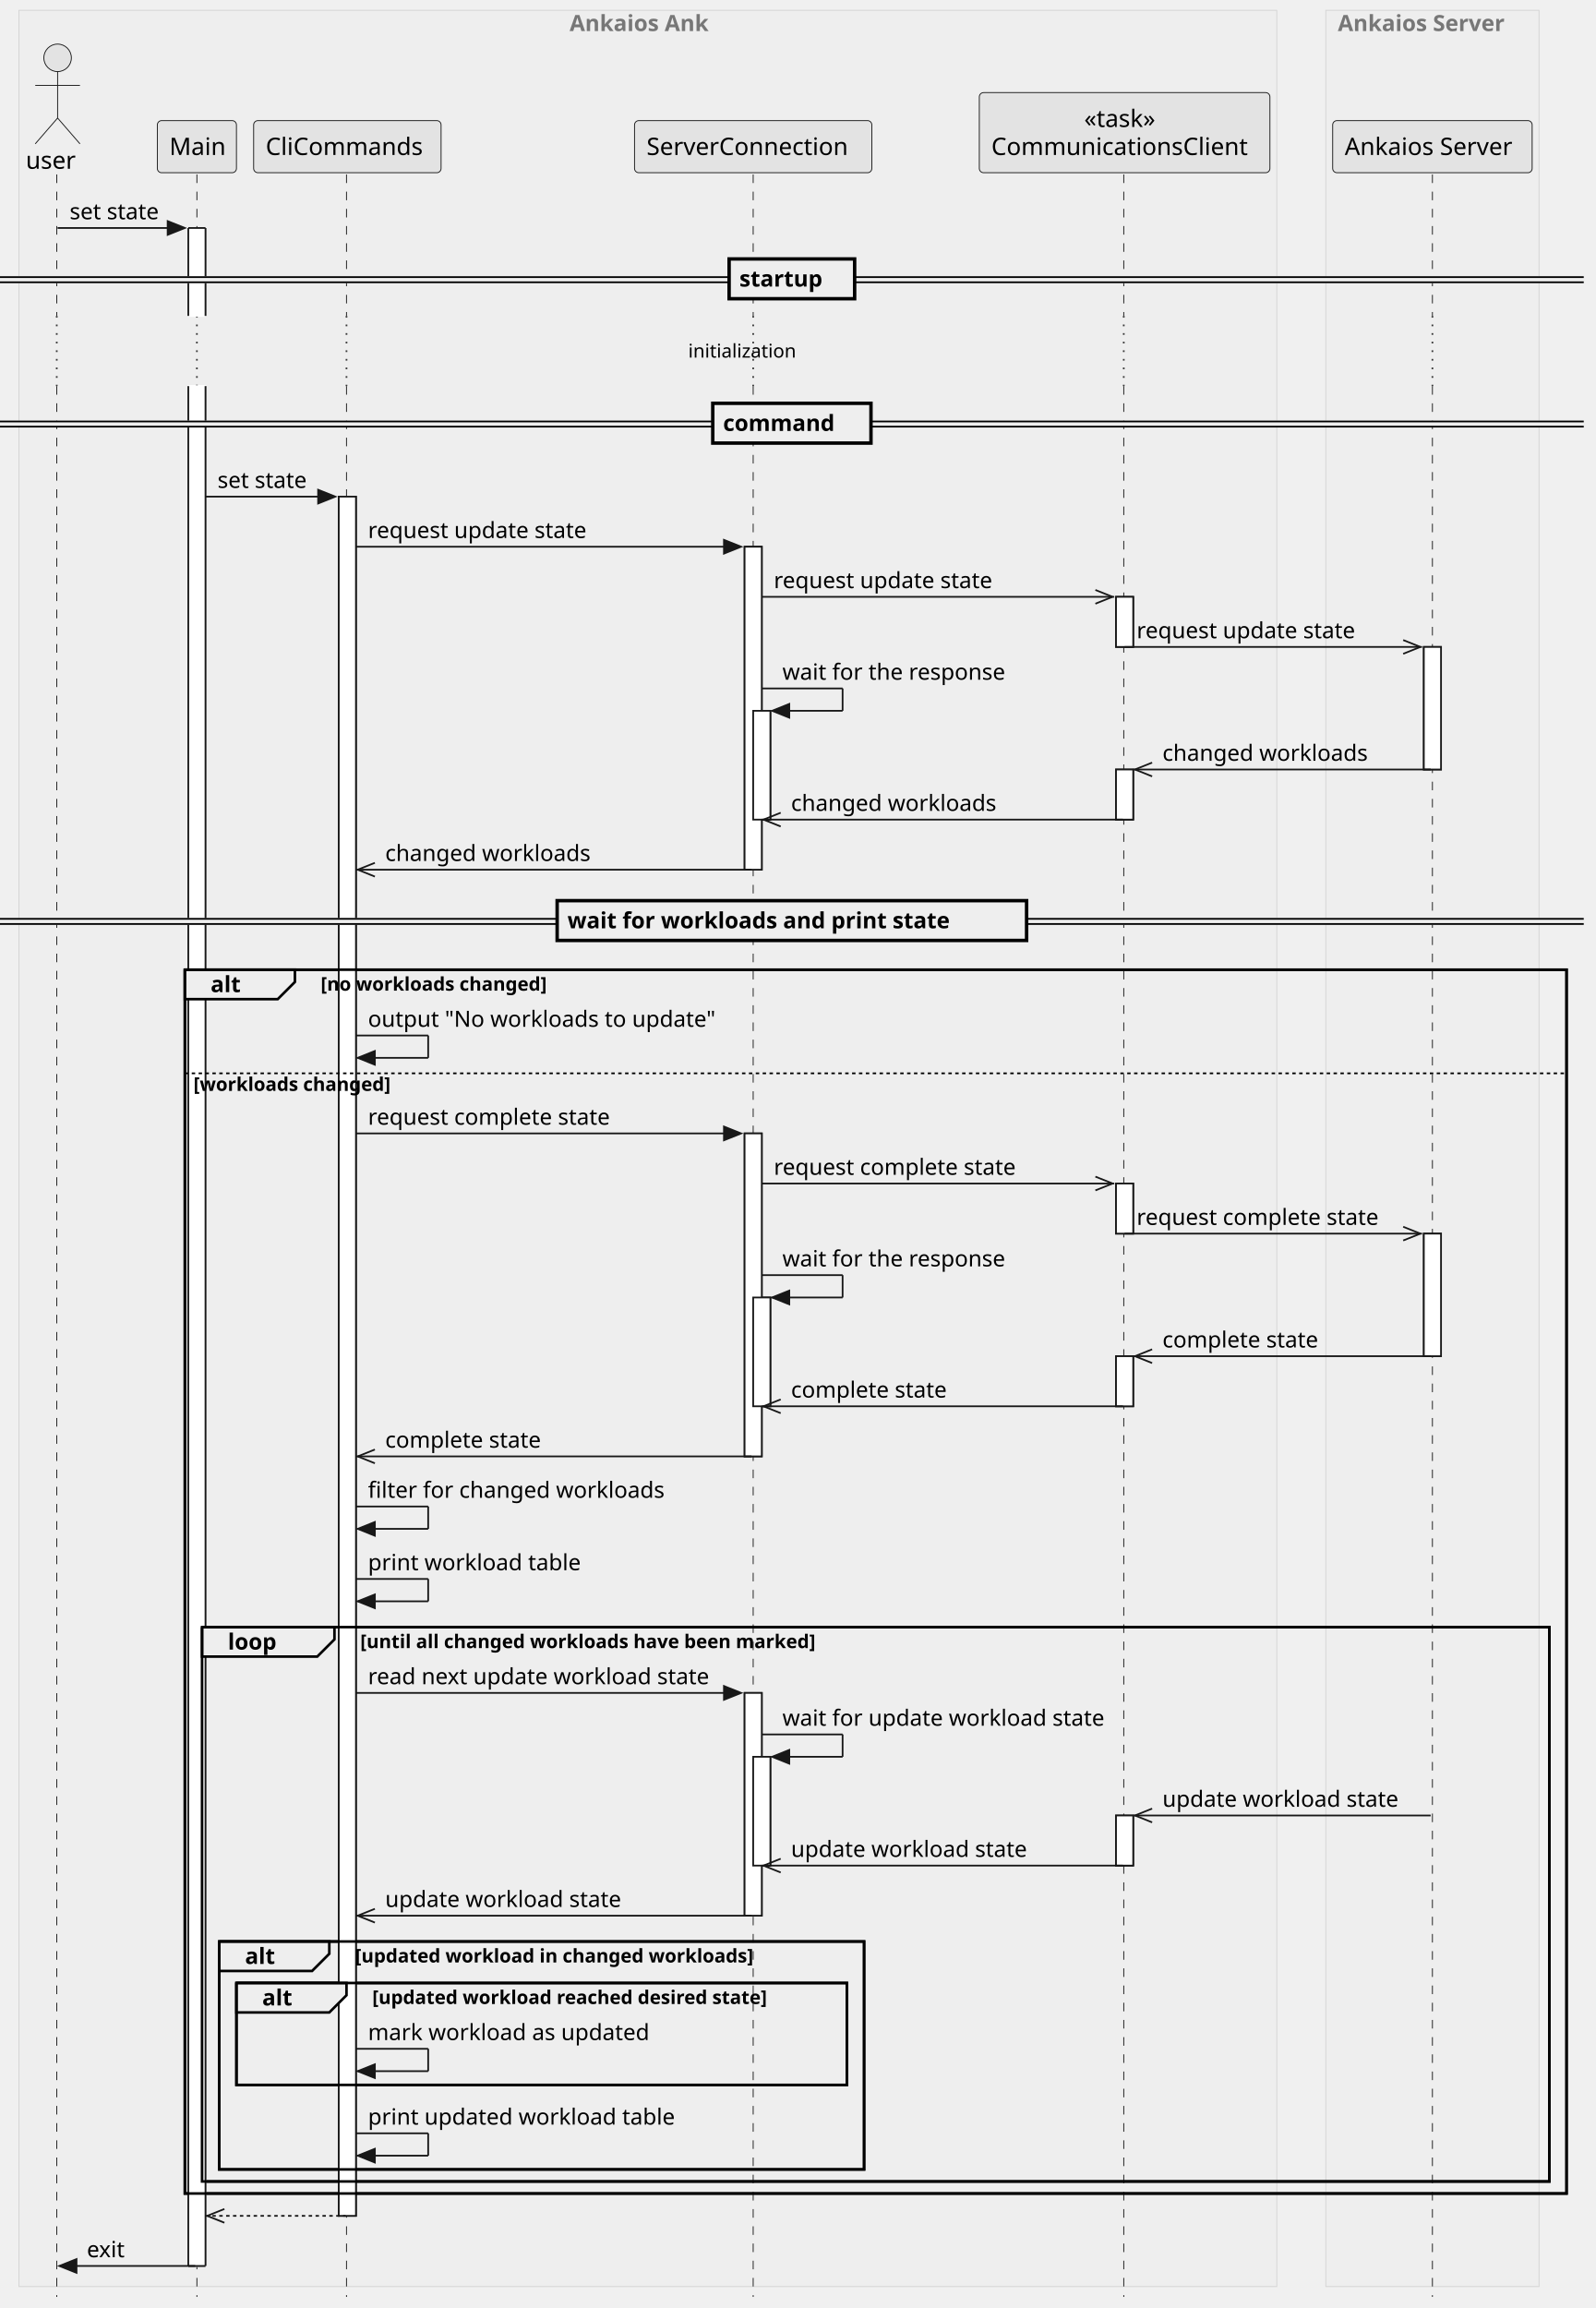
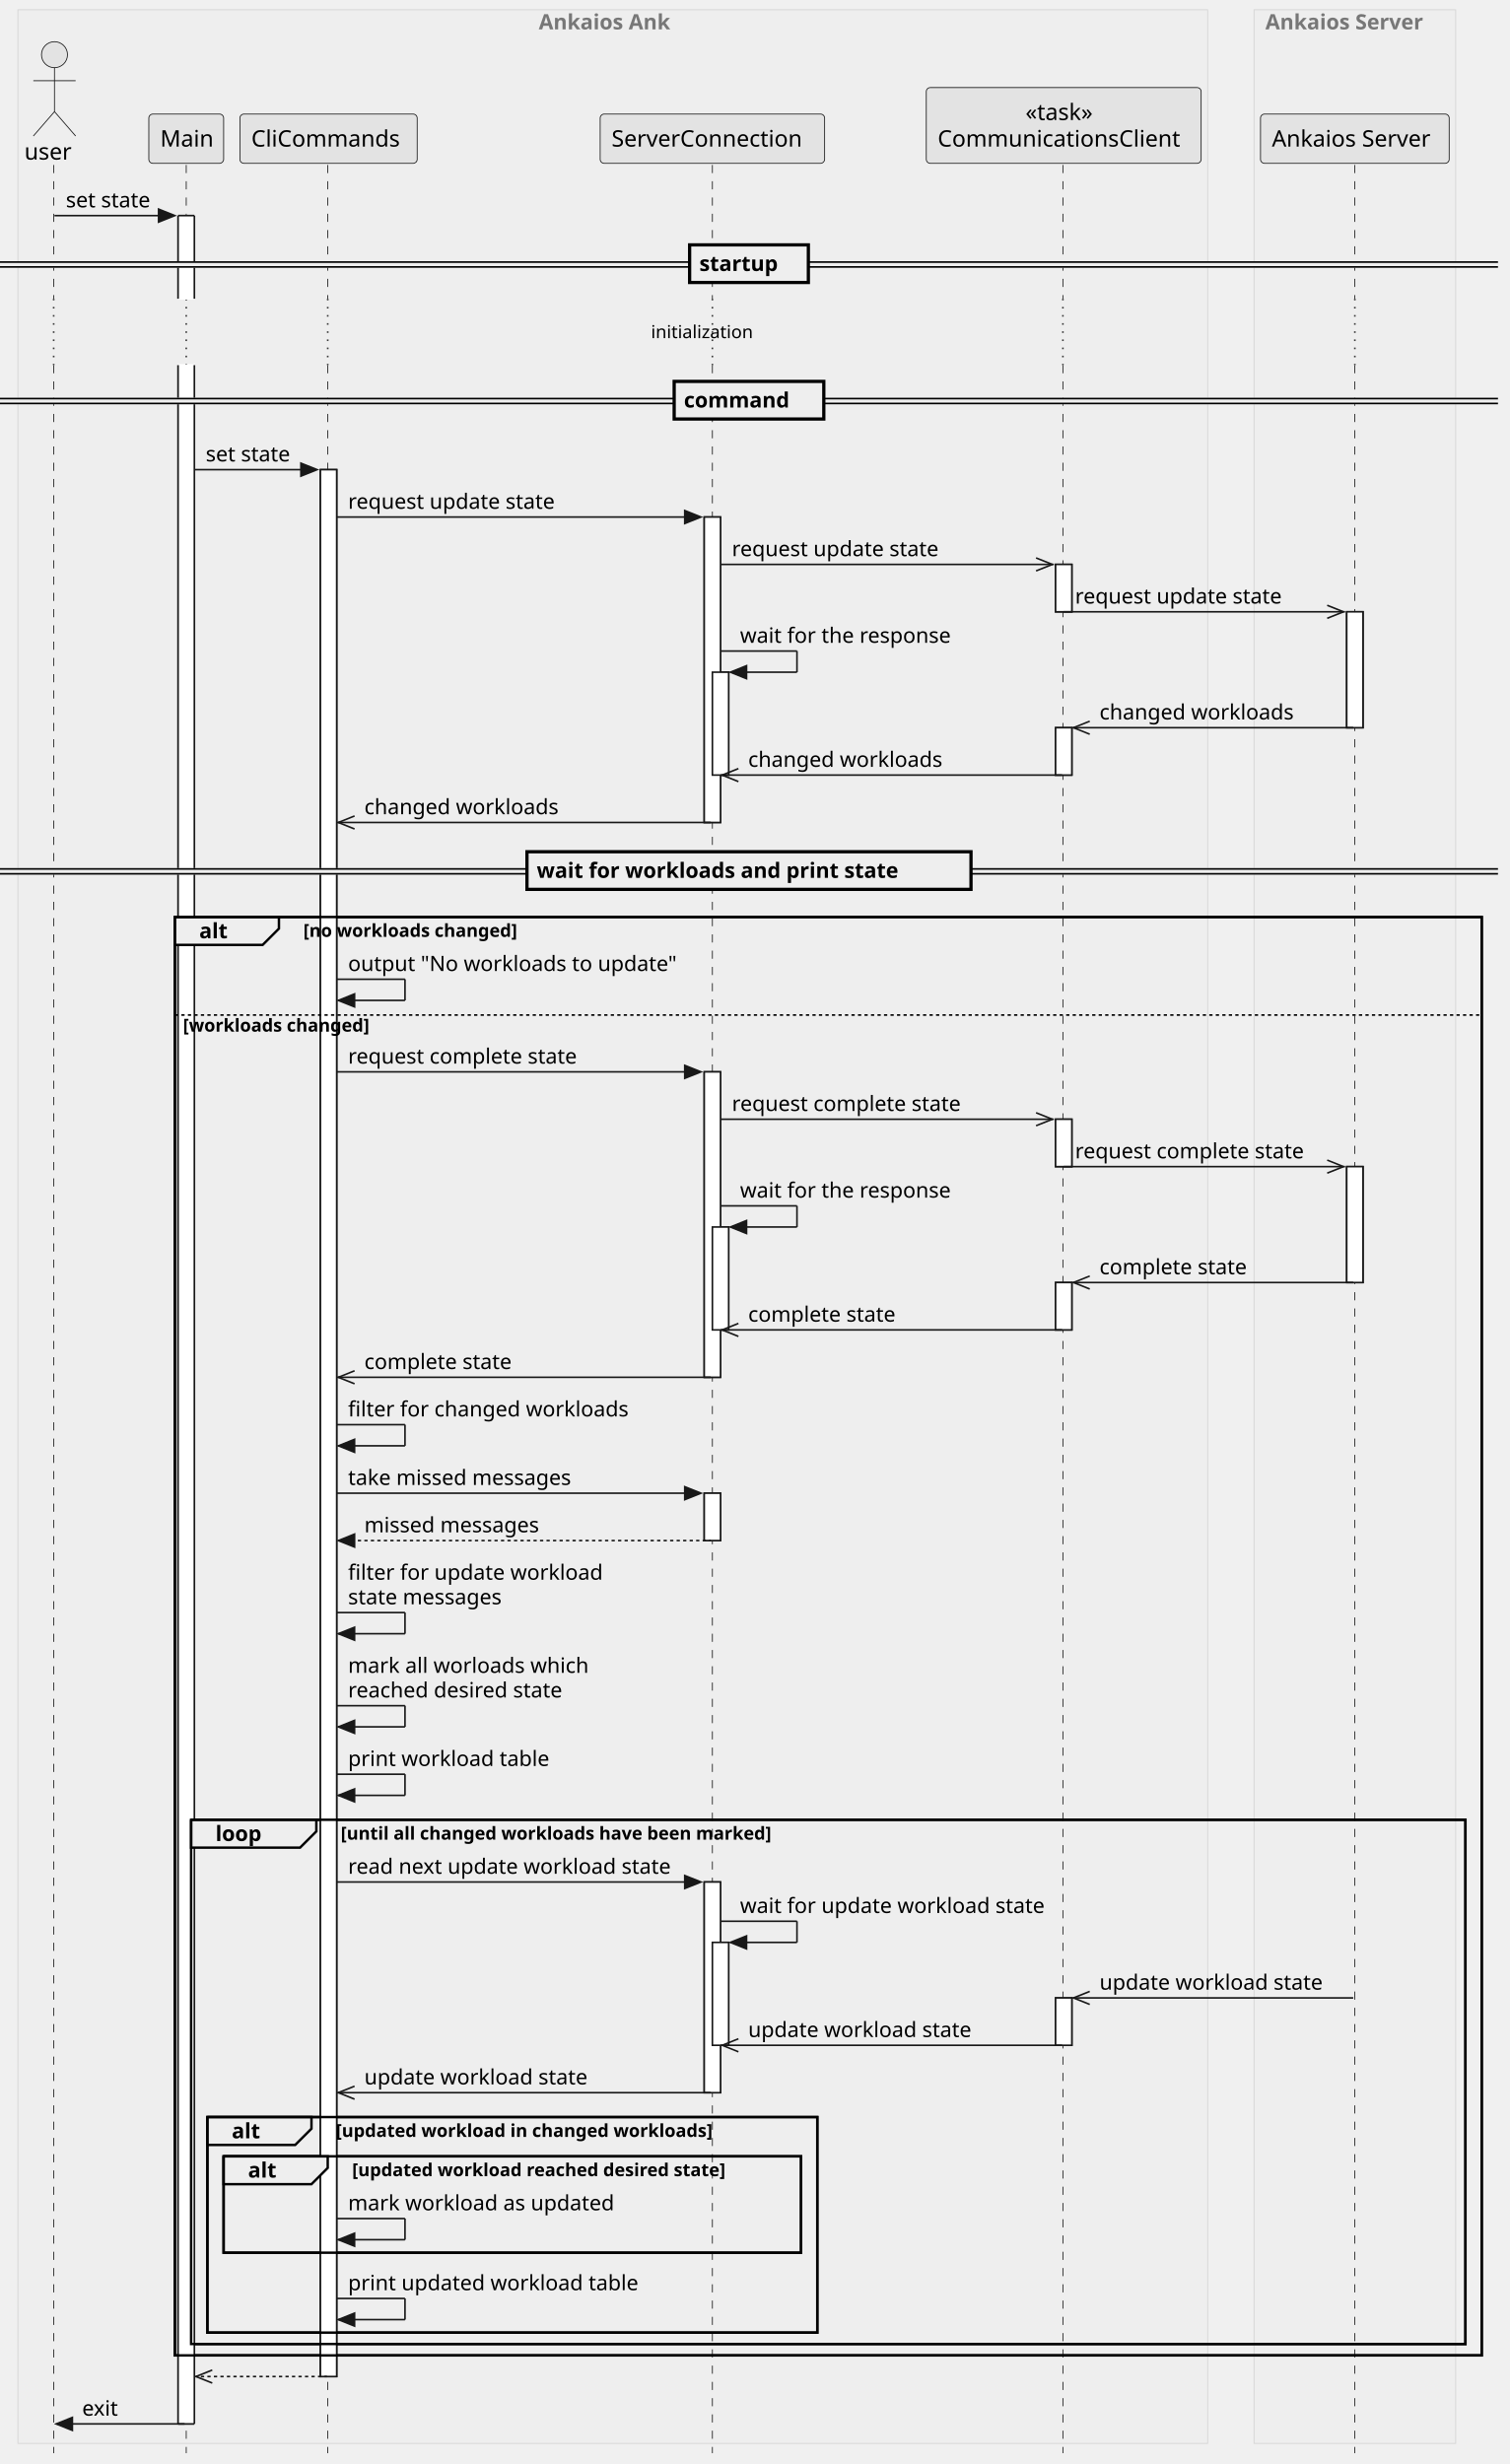
- <svg xmlns="http://www.w3.org/2000/svg" contentStyleType="text/css" height="1342px" preserveAspectRatio="none" style="width:928px;height:1342px;background:#FFFFFF;" version="1.1" viewBox="0 0 928 1342" width="928px" zoomAndPan="magnify">
+ <svg xmlns="http://www.w3.org/2000/svg" contentStyleType="text/css" height="1515px" preserveAspectRatio="none" style="width:928px;height:1515px;background:#FFFFFF;" version="1.1" viewBox="0 0 928 1515" width="928px" zoomAndPan="magnify">
  <defs />
  <g>
-     <rect fill="#EEEEEE" height="1323.555" style="stroke:#D3D3D3;stroke-width:0.5;" width="731.5" x="11" y="6" />
+     <rect fill="#EEEEEE" height="1496.352" style="stroke:#D3D3D3;stroke-width:0.5;" width="731.5" x="11" y="6" />
    <text fill="#777777" font-family="sans-serif" font-size="13" font-weight="bold" lengthAdjust="spacing" textLength="91" x="331.25" y="18.067">Ankaios Ank</text>
-     <rect fill="#EEEEEE" height="1323.555" style="stroke:#D3D3D3;stroke-width:0.5;" width="124" x="771" y="6" />
+     <rect fill="#EEEEEE" height="1496.352" style="stroke:#D3D3D3;stroke-width:0.5;" width="124" x="771" y="6" />
    <text fill="#777777" font-family="sans-serif" font-size="13" font-weight="bold" lengthAdjust="spacing" textLength="110" x="778" y="18.067">Ankaios Server</text>
    <rect fill="#FFFFFF" height="51.133" style="stroke:#FFFFFF;stroke-width:1.0;" width="10" x="109.5" y="132.562" />
    <line style="stroke:#181818;stroke-width:1.0;" x1="109.5" x2="109.5" y1="132.562" y2="183.695" />
    <line style="stroke:#181818;stroke-width:1.0;" x1="119.5" x2="119.5" y1="132.562" y2="183.695" />
    <line style="stroke:#181818;stroke-width:1.0;" x1="109.5" x2="119.5" y1="132.562" y2="132.562" />
-     <rect fill="#FFFFFF" height="1093.055" style="stroke:#FFFFFF;stroke-width:1.0;" width="10" x="109.5" y="224.5" />
-     <line style="stroke:#181818;stroke-width:1.0;" x1="109.5" x2="109.5" y1="224.5" y2="1317.555" />
-     <line style="stroke:#181818;stroke-width:1.0;" x1="119.5" x2="119.5" y1="224.5" y2="1317.555" />
-     <line style="stroke:#181818;stroke-width:1.0;" x1="109.5" x2="119.5" y1="1317.555" y2="1317.555" />
-     <rect fill="#FFFFFF" height="999.656" style="stroke:#181818;stroke-width:1.0;" width="10" x="197" y="288.766" />
+     <rect fill="#FFFFFF" height="1265.852" style="stroke:#FFFFFF;stroke-width:1.0;" width="10" x="109.5" y="224.5" />
+     <line style="stroke:#181818;stroke-width:1.0;" x1="109.5" x2="109.5" y1="224.5" y2="1490.352" />
+     <line style="stroke:#181818;stroke-width:1.0;" x1="119.5" x2="119.5" y1="224.5" y2="1490.352" />
+     <line style="stroke:#181818;stroke-width:1.0;" x1="109.5" x2="119.5" y1="1490.352" y2="1490.352" />
+     <rect fill="#FFFFFF" height="1172.453" style="stroke:#181818;stroke-width:1.0;" width="10" x="197" y="288.766" />
    <rect fill="#FFFFFF" height="187.797" style="stroke:#181818;stroke-width:1.0;" width="10" x="433" y="317.898" />
    <rect fill="#FFFFFF" height="63.266" style="stroke:#181818;stroke-width:1.0;" width="10" x="438" y="413.297" />
    <rect fill="#FFFFFF" height="187.797" style="stroke:#181818;stroke-width:1.0;" width="10" x="433" y="659.031" />
    <rect fill="#FFFFFF" height="63.266" style="stroke:#181818;stroke-width:1.0;" width="10" x="438" y="754.43" />
-     <rect fill="#FFFFFF" height="129.531" style="stroke:#181818;stroke-width:1.0;" width="10" x="433" y="984.359" />
-     <rect fill="#FFFFFF" height="63.266" style="stroke:#181818;stroke-width:1.0;" width="10" x="438" y="1021.492" />
+     <rect fill="#FFFFFF" height="29.133" style="stroke:#181818;stroke-width:1.0;" width="10" x="433" y="918.094" />
+     <rect fill="#FFFFFF" height="129.531" style="stroke:#181818;stroke-width:1.0;" width="10" x="433" y="1157.156" />
+     <rect fill="#FFFFFF" height="63.266" style="stroke:#181818;stroke-width:1.0;" width="10" x="438" y="1194.289" />
    <rect fill="#FFFFFF" height="29.133" style="stroke:#181818;stroke-width:1.0;" width="10" x="649" y="347.031" />
    <rect fill="#FFFFFF" height="29.133" style="stroke:#181818;stroke-width:1.0;" width="10" x="649" y="447.43" />
    <rect fill="#FFFFFF" height="29.133" style="stroke:#181818;stroke-width:1.0;" width="10" x="649" y="688.164" />
    <rect fill="#FFFFFF" height="29.133" style="stroke:#181818;stroke-width:1.0;" width="10" x="649" y="788.562" />
-     <rect fill="#FFFFFF" height="29.133" style="stroke:#181818;stroke-width:1.0;" width="10" x="649" y="1055.625" />
+     <rect fill="#FFFFFF" height="29.133" style="stroke:#181818;stroke-width:1.0;" width="10" x="649" y="1228.422" />
    <rect fill="#FFFFFF" height="71.266" style="stroke:#181818;stroke-width:1.0;" width="10" x="828" y="376.164" />
    <rect fill="#FFFFFF" height="71.266" style="stroke:#181818;stroke-width:1.0;" width="10" x="828" y="717.297" />
-     <rect fill="none" height="711.594" style="stroke:#000000;stroke-width:1.5;" width="803.5" x="107.5" y="563.828" />
-     <rect fill="none" height="322.328" style="stroke:#000000;stroke-width:1.5;" width="783.5" x="117.5" y="946.094" />
-     <rect fill="none" height="132.531" style="stroke:#000000;stroke-width:1.5;" width="375" x="127.5" y="1128.891" />
-     <rect fill="none" height="59.266" style="stroke:#000000;stroke-width:1.5;" width="355" x="137.5" y="1153.023" />
+     <rect fill="none" height="884.391" style="stroke:#000000;stroke-width:1.5;" width="803.5" x="107.5" y="563.828" />
+     <rect fill="none" height="322.328" style="stroke:#000000;stroke-width:1.5;" width="783.5" x="117.5" y="1118.891" />
+     <rect fill="none" height="132.531" style="stroke:#000000;stroke-width:1.5;" width="375" x="127.5" y="1301.688" />
+     <rect fill="none" height="59.266" style="stroke:#000000;stroke-width:1.5;" width="355" x="137.5" y="1325.82" />
    <line style="stroke:#181818;stroke-width:0.5;stroke-dasharray:5.0,5.0;" x1="33" x2="33" y1="101.43" y2="183.695" />
    <line style="stroke:#383838;stroke-width:1.0;stroke-dasharray:1.0,4.0;" x1="33" x2="33" y1="183.695" y2="224.5" />
-     <line style="stroke:#181818;stroke-width:0.5;stroke-dasharray:5.0,5.0;" x1="33" x2="33" y1="224.5" y2="1335.555" />
+     <line style="stroke:#181818;stroke-width:0.5;stroke-dasharray:5.0,5.0;" x1="33" x2="33" y1="224.5" y2="1508.352" />
    <line style="stroke:#181818;stroke-width:0.5;stroke-dasharray:5.0,5.0;" x1="114.5" x2="114.5" y1="101.43" y2="183.695" />
    <line style="stroke:#383838;stroke-width:1.0;stroke-dasharray:1.0,4.0;" x1="114.5" x2="114.5" y1="183.695" y2="224.5" />
-     <line style="stroke:#181818;stroke-width:0.5;stroke-dasharray:5.0,5.0;" x1="114.5" x2="114.5" y1="224.5" y2="1335.555" />
+     <line style="stroke:#181818;stroke-width:0.5;stroke-dasharray:5.0,5.0;" x1="114.5" x2="114.5" y1="224.5" y2="1508.352" />
    <line style="stroke:#181818;stroke-width:0.5;stroke-dasharray:5.0,5.0;" x1="201.5" x2="201.5" y1="101.43" y2="183.695" />
    <line style="stroke:#383838;stroke-width:1.0;stroke-dasharray:1.0,4.0;" x1="201.5" x2="201.5" y1="183.695" y2="224.5" />
-     <line style="stroke:#181818;stroke-width:0.5;stroke-dasharray:5.0,5.0;" x1="201.5" x2="201.5" y1="224.5" y2="1335.555" />
+     <line style="stroke:#181818;stroke-width:0.5;stroke-dasharray:5.0,5.0;" x1="201.5" x2="201.5" y1="224.5" y2="1508.352" />
    <line style="stroke:#181818;stroke-width:0.5;stroke-dasharray:5.0,5.0;" x1="438" x2="438" y1="101.43" y2="183.695" />
    <line style="stroke:#383838;stroke-width:1.0;stroke-dasharray:1.0,4.0;" x1="438" x2="438" y1="183.695" y2="224.5" />
-     <line style="stroke:#181818;stroke-width:0.5;stroke-dasharray:5.0,5.0;" x1="438" x2="438" y1="224.5" y2="1335.555" />
+     <line style="stroke:#181818;stroke-width:0.5;stroke-dasharray:5.0,5.0;" x1="438" x2="438" y1="224.5" y2="1508.352" />
    <line style="stroke:#181818;stroke-width:0.5;stroke-dasharray:5.0,5.0;" x1="653.5" x2="653.5" y1="101.43" y2="183.695" />
    <line style="stroke:#383838;stroke-width:1.0;stroke-dasharray:1.0,4.0;" x1="653.5" x2="653.5" y1="183.695" y2="224.5" />
-     <line style="stroke:#181818;stroke-width:0.5;stroke-dasharray:5.0,5.0;" x1="653.5" x2="653.5" y1="224.5" y2="1335.555" />
+     <line style="stroke:#181818;stroke-width:0.5;stroke-dasharray:5.0,5.0;" x1="653.5" x2="653.5" y1="224.5" y2="1508.352" />
    <line style="stroke:#181818;stroke-width:0.5;stroke-dasharray:5.0,5.0;" x1="833" x2="833" y1="101.43" y2="183.695" />
    <line style="stroke:#383838;stroke-width:1.0;stroke-dasharray:1.0,4.0;" x1="833" x2="833" y1="183.695" y2="224.5" />
-     <line style="stroke:#181818;stroke-width:0.5;stroke-dasharray:5.0,5.0;" x1="833" x2="833" y1="224.5" y2="1335.555" />
+     <line style="stroke:#181818;stroke-width:0.5;stroke-dasharray:5.0,5.0;" x1="833" x2="833" y1="224.5" y2="1508.352" />
    <text fill="#000000" font-family="sans-serif" font-size="14" lengthAdjust="spacing" textLength="31" x="15" y="98.128">user</text>
    <ellipse cx="33.5" cy="33.633" fill="#E3E3E3" rx="8" ry="8" style="stroke:#181818;stroke-width:0.5;" />
    <path d="M33.5,41.633 L33.5,68.633 M20.5,49.633 L46.5,49.633 M33.5,68.633 L20.5,83.633 M33.5,68.633 L46.5,83.633 " fill="none" style="stroke:#181818;stroke-width:0.5;" />
    <rect fill="#E3E3E3" height="30.297" rx="2.5" ry="2.5" style="stroke:#181818;stroke-width:0.5;" width="46" x="91.5" y="70.133" />
    <text fill="#000000" font-family="sans-serif" font-size="14" lengthAdjust="spacing" textLength="32" x="98.5" y="90.128">Main</text>
    <rect fill="#E3E3E3" height="30.297" rx="2.5" ry="2.5" style="stroke:#181818;stroke-width:0.5;" width="109" x="147.5" y="70.133" />
    <text fill="#000000" font-family="sans-serif" font-size="14" lengthAdjust="spacing" textLength="95" x="154.5" y="90.128">CliCommands</text>
    <rect fill="#E3E3E3" height="30.297" rx="2.5" ry="2.5" style="stroke:#181818;stroke-width:0.5;" width="138" x="369" y="70.133" />
    <text fill="#000000" font-family="sans-serif" font-size="14" lengthAdjust="spacing" textLength="124" x="376" y="90.128">ServerConnection</text>
    <rect fill="#E3E3E3" height="46.594" rx="2.5" ry="2.5" style="stroke:#181818;stroke-width:0.5;" width="169" x="569.5" y="53.836" />
    <text fill="#000000" font-family="sans-serif" font-size="14" lengthAdjust="spacing" textLength="47" x="630.5" y="73.831">«task»</text>
    <text fill="#000000" font-family="sans-serif" font-size="14" lengthAdjust="spacing" textLength="155" x="576.5" y="90.128">CommunicationsClient</text>
    <rect fill="#E3E3E3" height="30.297" rx="2.5" ry="2.5" style="stroke:#181818;stroke-width:0.5;" width="116" x="775" y="70.133" />
    <text fill="#000000" font-family="sans-serif" font-size="14" lengthAdjust="spacing" textLength="102" x="782" y="90.128">Ankaios Server</text>
    <rect fill="#FFFFFF" height="51.133" style="stroke:#FFFFFF;stroke-width:1.0;" width="10" x="109.5" y="132.562" />
    <line style="stroke:#181818;stroke-width:1.0;" x1="109.5" x2="109.5" y1="132.562" y2="183.695" />
    <line style="stroke:#181818;stroke-width:1.0;" x1="119.5" x2="119.5" y1="132.562" y2="183.695" />
    <line style="stroke:#181818;stroke-width:1.0;" x1="109.5" x2="119.5" y1="132.562" y2="132.562" />
-     <rect fill="#FFFFFF" height="1093.055" style="stroke:#FFFFFF;stroke-width:1.0;" width="10" x="109.5" y="224.5" />
-     <line style="stroke:#181818;stroke-width:1.0;" x1="109.5" x2="109.5" y1="224.5" y2="1317.555" />
-     <line style="stroke:#181818;stroke-width:1.0;" x1="119.5" x2="119.5" y1="224.5" y2="1317.555" />
-     <line style="stroke:#181818;stroke-width:1.0;" x1="109.5" x2="119.5" y1="1317.555" y2="1317.555" />
-     <rect fill="#FFFFFF" height="999.656" style="stroke:#181818;stroke-width:1.0;" width="10" x="197" y="288.766" />
+     <rect fill="#FFFFFF" height="1265.852" style="stroke:#FFFFFF;stroke-width:1.0;" width="10" x="109.5" y="224.5" />
+     <line style="stroke:#181818;stroke-width:1.0;" x1="109.5" x2="109.5" y1="224.5" y2="1490.352" />
+     <line style="stroke:#181818;stroke-width:1.0;" x1="119.5" x2="119.5" y1="224.5" y2="1490.352" />
+     <line style="stroke:#181818;stroke-width:1.0;" x1="109.5" x2="119.5" y1="1490.352" y2="1490.352" />
+     <rect fill="#FFFFFF" height="1172.453" style="stroke:#181818;stroke-width:1.0;" width="10" x="197" y="288.766" />
    <rect fill="#FFFFFF" height="187.797" style="stroke:#181818;stroke-width:1.0;" width="10" x="433" y="317.898" />
    <rect fill="#FFFFFF" height="63.266" style="stroke:#181818;stroke-width:1.0;" width="10" x="438" y="413.297" />
    <rect fill="#FFFFFF" height="187.797" style="stroke:#181818;stroke-width:1.0;" width="10" x="433" y="659.031" />
    <rect fill="#FFFFFF" height="63.266" style="stroke:#181818;stroke-width:1.0;" width="10" x="438" y="754.43" />
-     <rect fill="#FFFFFF" height="129.531" style="stroke:#181818;stroke-width:1.0;" width="10" x="433" y="984.359" />
-     <rect fill="#FFFFFF" height="63.266" style="stroke:#181818;stroke-width:1.0;" width="10" x="438" y="1021.492" />
+     <rect fill="#FFFFFF" height="29.133" style="stroke:#181818;stroke-width:1.0;" width="10" x="433" y="918.094" />
+     <rect fill="#FFFFFF" height="129.531" style="stroke:#181818;stroke-width:1.0;" width="10" x="433" y="1157.156" />
+     <rect fill="#FFFFFF" height="63.266" style="stroke:#181818;stroke-width:1.0;" width="10" x="438" y="1194.289" />
    <rect fill="#FFFFFF" height="29.133" style="stroke:#181818;stroke-width:1.0;" width="10" x="649" y="347.031" />
    <rect fill="#FFFFFF" height="29.133" style="stroke:#181818;stroke-width:1.0;" width="10" x="649" y="447.43" />
    <rect fill="#FFFFFF" height="29.133" style="stroke:#181818;stroke-width:1.0;" width="10" x="649" y="688.164" />
    <rect fill="#FFFFFF" height="29.133" style="stroke:#181818;stroke-width:1.0;" width="10" x="649" y="788.562" />
-     <rect fill="#FFFFFF" height="29.133" style="stroke:#181818;stroke-width:1.0;" width="10" x="649" y="1055.625" />
+     <rect fill="#FFFFFF" height="29.133" style="stroke:#181818;stroke-width:1.0;" width="10" x="649" y="1228.422" />
    <rect fill="#FFFFFF" height="71.266" style="stroke:#181818;stroke-width:1.0;" width="10" x="828" y="376.164" />
    <rect fill="#FFFFFF" height="71.266" style="stroke:#181818;stroke-width:1.0;" width="10" x="828" y="717.297" />
    <polygon fill="#181818" points="97.5,128.562,107.5,132.562,97.5,136.562" style="stroke:#181818;stroke-width:1.0;" />
    <line style="stroke:#181818;stroke-width:1.0;" x1="33.5" x2="103.5" y1="132.562" y2="132.562" />
    <text fill="#000000" font-family="sans-serif" font-size="13" lengthAdjust="spacing" textLength="57" x="40.5" y="127.497">set state</text>
    <rect fill="#EEEEEE" height="3" style="stroke:#EEEEEE;stroke-width:1.0;" width="921" x="0" y="161.129" />
    <line style="stroke:#000000;stroke-width:1.0;" x1="0" x2="921" y1="161.129" y2="161.129" />
    <line style="stroke:#000000;stroke-width:1.0;" x1="0" x2="921" y1="164.129" y2="164.129" />
    <rect fill="#EEEEEE" height="23.133" style="stroke:#000000;stroke-width:2.0;" width="73" x="424" y="150.562" />
    <text fill="#000000" font-family="sans-serif" font-size="13" font-weight="bold" lengthAdjust="spacing" textLength="54" x="430" y="166.629">startup</text>
    <text fill="#000000" font-family="sans-serif" font-size="11" lengthAdjust="spacing" textLength="66" x="400.25" y="207.906">initialization</text>
    <rect fill="#EEEEEE" height="3" style="stroke:#EEEEEE;stroke-width:1.0;" width="921" x="0" y="245.066" />
    <line style="stroke:#000000;stroke-width:1.0;" x1="0" x2="921" y1="245.066" y2="245.066" />
    <line style="stroke:#000000;stroke-width:1.0;" x1="0" x2="921" y1="248.066" y2="248.066" />
    <rect fill="#EEEEEE" height="23.133" style="stroke:#000000;stroke-width:2.0;" width="92" x="414.5" y="234.5" />
    <text fill="#000000" font-family="sans-serif" font-size="13" font-weight="bold" lengthAdjust="spacing" textLength="73" x="420.5" y="250.567">command</text>
    <polygon fill="#181818" points="185,284.766,195,288.766,185,292.766" style="stroke:#181818;stroke-width:1.0;" />
    <line style="stroke:#181818;stroke-width:1.0;" x1="119.5" x2="191" y1="288.766" y2="288.766" />
    <text fill="#000000" font-family="sans-serif" font-size="13" lengthAdjust="spacing" textLength="57" x="126.5" y="283.7">set state</text>
    <polygon fill="#181818" points="421,313.898,431,317.898,421,321.898" style="stroke:#181818;stroke-width:1.0;" />
    <line style="stroke:#181818;stroke-width:1.0;" x1="207" x2="427" y1="317.898" y2="317.898" />
    <text fill="#000000" font-family="sans-serif" font-size="13" lengthAdjust="spacing" textLength="135" x="214" y="312.832">request update state</text>
    <line style="stroke:#181818;stroke-width:1.0;" x1="647" x2="637" y1="347.031" y2="343.031" />
    <line style="stroke:#181818;stroke-width:1.0;" x1="647" x2="637" y1="347.031" y2="351.031" />
    <line style="stroke:#181818;stroke-width:1.0;" x1="443" x2="648" y1="347.031" y2="347.031" />
    <text fill="#000000" font-family="sans-serif" font-size="13" lengthAdjust="spacing" textLength="135" x="450" y="341.965">request update state</text>
    <line style="stroke:#181818;stroke-width:1.0;" x1="826" x2="816" y1="376.164" y2="372.164" />
    <line style="stroke:#181818;stroke-width:1.0;" x1="826" x2="816" y1="376.164" y2="380.164" />
    <line style="stroke:#181818;stroke-width:1.0;" x1="654" x2="827" y1="376.164" y2="376.164" />
    <text fill="#000000" font-family="sans-serif" font-size="13" lengthAdjust="spacing" textLength="135" x="661" y="371.098">request update state</text>
    <line style="stroke:#181818;stroke-width:1.0;" x1="443" x2="490" y1="400.297" y2="400.297" />
    <line style="stroke:#181818;stroke-width:1.0;" x1="490" x2="490" y1="400.297" y2="413.297" />
    <line style="stroke:#181818;stroke-width:1.0;" x1="449" x2="490" y1="413.297" y2="413.297" />
    <polygon fill="#181818" points="459,409.297,449,413.297,459,417.297" style="stroke:#181818;stroke-width:1.0;" />
    <text fill="#000000" font-family="sans-serif" font-size="13" lengthAdjust="spacing" textLength="134" x="455" y="395.231">wait for the response</text>
    <line style="stroke:#181818;stroke-width:1.0;" x1="660" x2="670" y1="447.43" y2="443.43" />
    <line style="stroke:#181818;stroke-width:1.0;" x1="660" x2="670" y1="447.43" y2="451.43" />
    <line style="stroke:#181818;stroke-width:1.0;" x1="659" x2="832" y1="447.43" y2="447.43" />
    <text fill="#000000" font-family="sans-serif" font-size="13" lengthAdjust="spacing" textLength="122" x="676" y="442.364">changed workloads</text>
    <line style="stroke:#181818;stroke-width:1.0;" x1="444" x2="454" y1="476.562" y2="472.562" />
    <line style="stroke:#181818;stroke-width:1.0;" x1="444" x2="454" y1="476.562" y2="480.562" />
    <line style="stroke:#181818;stroke-width:1.0;" x1="443" x2="653" y1="476.562" y2="476.562" />
    <text fill="#000000" font-family="sans-serif" font-size="13" lengthAdjust="spacing" textLength="122" x="460" y="471.497">changed workloads</text>
    <line style="stroke:#181818;stroke-width:1.0;" x1="208" x2="218" y1="505.695" y2="501.695" />
    <line style="stroke:#181818;stroke-width:1.0;" x1="208" x2="218" y1="505.695" y2="509.695" />
    <line style="stroke:#181818;stroke-width:1.0;" x1="207" x2="437" y1="505.695" y2="505.695" />
    <text fill="#000000" font-family="sans-serif" font-size="13" lengthAdjust="spacing" textLength="122" x="224" y="500.629">changed workloads</text>
    <rect fill="#EEEEEE" height="3" style="stroke:#EEEEEE;stroke-width:1.0;" width="921" x="0" y="534.262" />
    <line style="stroke:#000000;stroke-width:1.0;" x1="0" x2="921" y1="534.262" y2="534.262" />
    <line style="stroke:#000000;stroke-width:1.0;" x1="0" x2="921" y1="537.262" y2="537.262" />
    <rect fill="#EEEEEE" height="23.133" style="stroke:#000000;stroke-width:2.0;" width="273" x="324" y="523.695" />
    <text fill="#000000" font-family="sans-serif" font-size="13" font-weight="bold" lengthAdjust="spacing" textLength="254" x="330" y="539.762">wait for workloads and print state</text>
    <path d="M107.5,563.828 L171.5,563.828 L171.5,570.961 L161.5,580.961 L107.5,580.961 L107.5,563.828 " fill="#EEEEEE" style="stroke:#000000;stroke-width:1.5;" />
-     <rect fill="none" height="711.594" style="stroke:#000000;stroke-width:1.5;" width="803.5" x="107.5" y="563.828" />
+     <rect fill="none" height="884.391" style="stroke:#000000;stroke-width:1.5;" width="803.5" x="107.5" y="563.828" />
    <text fill="#000000" font-family="sans-serif" font-size="13" font-weight="bold" lengthAdjust="spacing" textLength="19" x="122.5" y="576.895">alt</text>
    <text fill="#000000" font-family="sans-serif" font-size="11" font-weight="bold" lengthAdjust="spacing" textLength="155" x="186.5" y="576.039">[no workloads changed]</text>
    <line style="stroke:#181818;stroke-width:1.0;" x1="207" x2="249" y1="602.094" y2="602.094" />
    <line style="stroke:#181818;stroke-width:1.0;" x1="249" x2="249" y1="602.094" y2="615.094" />
    <line style="stroke:#181818;stroke-width:1.0;" x1="208" x2="249" y1="615.094" y2="615.094" />
    <polygon fill="#181818" points="218,611.094,208,615.094,218,619.094" style="stroke:#181818;stroke-width:1.0;" />
    <text fill="#000000" font-family="sans-serif" font-size="13" lengthAdjust="spacing" textLength="207" x="214" y="597.028">output "No workloads to update"</text>
    <line style="stroke:#000000;stroke-width:1.0;stroke-dasharray:2.0,2.0;" x1="107.5" x2="911" y1="624.094" y2="624.094" />
    <text fill="#000000" font-family="sans-serif" font-size="11" font-weight="bold" lengthAdjust="spacing" textLength="135" x="112.5" y="634.304">[workloads changed]</text>
    <polygon fill="#181818" points="421,655.031,431,659.031,421,663.031" style="stroke:#181818;stroke-width:1.0;" />
    <line style="stroke:#181818;stroke-width:1.0;" x1="207" x2="427" y1="659.031" y2="659.031" />
    <text fill="#000000" font-family="sans-serif" font-size="13" lengthAdjust="spacing" textLength="150" x="214" y="653.965">request complete state</text>
    <line style="stroke:#181818;stroke-width:1.0;" x1="647" x2="637" y1="688.164" y2="684.164" />
    <line style="stroke:#181818;stroke-width:1.0;" x1="647" x2="637" y1="688.164" y2="692.164" />
    <line style="stroke:#181818;stroke-width:1.0;" x1="443" x2="648" y1="688.164" y2="688.164" />
    <text fill="#000000" font-family="sans-serif" font-size="13" lengthAdjust="spacing" textLength="150" x="450" y="683.098">request complete state</text>
    <line style="stroke:#181818;stroke-width:1.0;" x1="826" x2="816" y1="717.297" y2="713.297" />
    <line style="stroke:#181818;stroke-width:1.0;" x1="826" x2="816" y1="717.297" y2="721.297" />
    <line style="stroke:#181818;stroke-width:1.0;" x1="654" x2="827" y1="717.297" y2="717.297" />
    <text fill="#000000" font-family="sans-serif" font-size="13" lengthAdjust="spacing" textLength="150" x="661" y="712.231">request complete state</text>
    <line style="stroke:#181818;stroke-width:1.0;" x1="443" x2="490" y1="741.43" y2="741.43" />
    <line style="stroke:#181818;stroke-width:1.0;" x1="490" x2="490" y1="741.43" y2="754.43" />
    <line style="stroke:#181818;stroke-width:1.0;" x1="449" x2="490" y1="754.43" y2="754.43" />
    <polygon fill="#181818" points="459,750.43,449,754.43,459,758.43" style="stroke:#181818;stroke-width:1.0;" />
    <text fill="#000000" font-family="sans-serif" font-size="13" lengthAdjust="spacing" textLength="134" x="455" y="736.364">wait for the response</text>
    <line style="stroke:#181818;stroke-width:1.0;" x1="660" x2="670" y1="788.562" y2="784.562" />
    <line style="stroke:#181818;stroke-width:1.0;" x1="660" x2="670" y1="788.562" y2="792.562" />
    <line style="stroke:#181818;stroke-width:1.0;" x1="659" x2="832" y1="788.562" y2="788.562" />
    <text fill="#000000" font-family="sans-serif" font-size="13" lengthAdjust="spacing" textLength="97" x="676" y="783.497">complete state</text>
    <line style="stroke:#181818;stroke-width:1.0;" x1="444" x2="454" y1="817.695" y2="813.695" />
    <line style="stroke:#181818;stroke-width:1.0;" x1="444" x2="454" y1="817.695" y2="821.695" />
    <line style="stroke:#181818;stroke-width:1.0;" x1="443" x2="653" y1="817.695" y2="817.695" />
    <text fill="#000000" font-family="sans-serif" font-size="13" lengthAdjust="spacing" textLength="97" x="460" y="812.629">complete state</text>
    <line style="stroke:#181818;stroke-width:1.0;" x1="208" x2="218" y1="846.828" y2="842.828" />
    <line style="stroke:#181818;stroke-width:1.0;" x1="208" x2="218" y1="846.828" y2="850.828" />
    <line style="stroke:#181818;stroke-width:1.0;" x1="207" x2="437" y1="846.828" y2="846.828" />
    <text fill="#000000" font-family="sans-serif" font-size="13" lengthAdjust="spacing" textLength="97" x="224" y="841.762">complete state</text>
    <line style="stroke:#181818;stroke-width:1.0;" x1="207" x2="249" y1="875.961" y2="875.961" />
    <line style="stroke:#181818;stroke-width:1.0;" x1="249" x2="249" y1="875.961" y2="888.961" />
    <line style="stroke:#181818;stroke-width:1.0;" x1="208" x2="249" y1="888.961" y2="888.961" />
    <polygon fill="#181818" points="218,884.961,208,888.961,218,892.961" style="stroke:#181818;stroke-width:1.0;" />
    <text fill="#000000" font-family="sans-serif" font-size="13" lengthAdjust="spacing" textLength="175" x="214" y="870.895">filter for changed workloads</text>
-     <line style="stroke:#181818;stroke-width:1.0;" x1="207" x2="249" y1="918.094" y2="918.094" />
-     <line style="stroke:#181818;stroke-width:1.0;" x1="249" x2="249" y1="918.094" y2="931.094" />
-     <line style="stroke:#181818;stroke-width:1.0;" x1="208" x2="249" y1="931.094" y2="931.094" />
-     <polygon fill="#181818" points="218,927.094,208,931.094,218,935.094" style="stroke:#181818;stroke-width:1.0;" />
-     <text fill="#000000" font-family="sans-serif" font-size="13" lengthAdjust="spacing" textLength="125" x="214" y="913.028">print workload table</text>
-     <path d="M117.5,946.094 L194.5,946.094 L194.5,953.227 L184.5,963.227 L117.5,963.227 L117.5,946.094 " fill="#EEEEEE" style="stroke:#000000;stroke-width:1.5;" />
-     <rect fill="none" height="322.328" style="stroke:#000000;stroke-width:1.5;" width="783.5" x="117.5" y="946.094" />
-     <text fill="#000000" font-family="sans-serif" font-size="13" font-weight="bold" lengthAdjust="spacing" textLength="32" x="132.5" y="959.161">loop</text>
-     <text fill="#000000" font-family="sans-serif" font-size="11" font-weight="bold" lengthAdjust="spacing" textLength="310" x="209.5" y="958.304">[until all changed workloads have been marked]</text>
-     <polygon fill="#181818" points="421,980.359,431,984.359,421,988.359" style="stroke:#181818;stroke-width:1.0;" />
-     <line style="stroke:#181818;stroke-width:1.0;" x1="207" x2="427" y1="984.359" y2="984.359" />
-     <text fill="#000000" font-family="sans-serif" font-size="13" lengthAdjust="spacing" textLength="207" x="214" y="979.293">read next update workload state</text>
-     <line style="stroke:#181818;stroke-width:1.0;" x1="443" x2="490" y1="1008.492" y2="1008.492" />
-     <line style="stroke:#181818;stroke-width:1.0;" x1="490" x2="490" y1="1008.492" y2="1021.492" />
-     <line style="stroke:#181818;stroke-width:1.0;" x1="449" x2="490" y1="1021.492" y2="1021.492" />
-     <polygon fill="#181818" points="459,1017.492,449,1021.492,459,1025.492" style="stroke:#181818;stroke-width:1.0;" />
-     <text fill="#000000" font-family="sans-serif" font-size="13" lengthAdjust="spacing" textLength="192" x="455" y="1003.426">wait for update workload state</text>
-     <line style="stroke:#181818;stroke-width:1.0;" x1="660" x2="670" y1="1055.625" y2="1051.625" />
-     <line style="stroke:#181818;stroke-width:1.0;" x1="660" x2="670" y1="1055.625" y2="1059.625" />
-     <line style="stroke:#181818;stroke-width:1.0;" x1="659" x2="832" y1="1055.625" y2="1055.625" />
-     <text fill="#000000" font-family="sans-serif" font-size="13" lengthAdjust="spacing" textLength="142" x="676" y="1050.559">update workload state</text>
-     <line style="stroke:#181818;stroke-width:1.0;" x1="444" x2="454" y1="1084.758" y2="1080.758" />
-     <line style="stroke:#181818;stroke-width:1.0;" x1="444" x2="454" y1="1084.758" y2="1088.758" />
-     <line style="stroke:#181818;stroke-width:1.0;" x1="443" x2="653" y1="1084.758" y2="1084.758" />
-     <text fill="#000000" font-family="sans-serif" font-size="13" lengthAdjust="spacing" textLength="142" x="460" y="1079.692">update workload state</text>
-     <line style="stroke:#181818;stroke-width:1.0;" x1="208" x2="218" y1="1113.891" y2="1109.891" />
-     <line style="stroke:#181818;stroke-width:1.0;" x1="208" x2="218" y1="1113.891" y2="1117.891" />
-     <line style="stroke:#181818;stroke-width:1.0;" x1="207" x2="437" y1="1113.891" y2="1113.891" />
-     <text fill="#000000" font-family="sans-serif" font-size="13" lengthAdjust="spacing" textLength="142" x="224" y="1108.825">update workload state</text>
-     <path d="M127.5,1128.891 L191.5,1128.891 L191.5,1136.023 L181.5,1146.023 L127.5,1146.023 L127.5,1128.891 " fill="#EEEEEE" style="stroke:#000000;stroke-width:1.5;" />
-     <rect fill="none" height="132.531" style="stroke:#000000;stroke-width:1.5;" width="375" x="127.5" y="1128.891" />
-     <text fill="#000000" font-family="sans-serif" font-size="13" font-weight="bold" lengthAdjust="spacing" textLength="19" x="142.5" y="1141.957">alt</text>
-     <text fill="#000000" font-family="sans-serif" font-size="11" font-weight="bold" lengthAdjust="spacing" textLength="271" x="206.5" y="1141.101">[updated workload in changed workloads]</text>
-     <path d="M137.5,1153.023 L201.5,1153.023 L201.5,1160.156 L191.5,1170.156 L137.5,1170.156 L137.5,1153.023 " fill="#EEEEEE" style="stroke:#000000;stroke-width:1.5;" />
-     <rect fill="none" height="59.266" style="stroke:#000000;stroke-width:1.5;" width="355" x="137.5" y="1153.023" />
-     <text fill="#000000" font-family="sans-serif" font-size="13" font-weight="bold" lengthAdjust="spacing" textLength="19" x="152.5" y="1166.09">alt</text>
-     <text fill="#000000" font-family="sans-serif" font-size="11" font-weight="bold" lengthAdjust="spacing" textLength="271" x="216.5" y="1165.234">[updated workload reached desired state]</text>
-     <line style="stroke:#181818;stroke-width:1.0;" x1="207" x2="249" y1="1191.289" y2="1191.289" />
-     <line style="stroke:#181818;stroke-width:1.0;" x1="249" x2="249" y1="1191.289" y2="1204.289" />
-     <line style="stroke:#181818;stroke-width:1.0;" x1="208" x2="249" y1="1204.289" y2="1204.289" />
-     <polygon fill="#181818" points="218,1200.289,208,1204.289,218,1208.289" style="stroke:#181818;stroke-width:1.0;" />
-     <text fill="#000000" font-family="sans-serif" font-size="13" lengthAdjust="spacing" textLength="169" x="214" y="1186.223">mark workload as updated</text>
-     <line style="stroke:#181818;stroke-width:1.0;" x1="207" x2="249" y1="1240.422" y2="1240.422" />
-     <line style="stroke:#181818;stroke-width:1.0;" x1="249" x2="249" y1="1240.422" y2="1253.422" />
-     <line style="stroke:#181818;stroke-width:1.0;" x1="208" x2="249" y1="1253.422" y2="1253.422" />
-     <polygon fill="#181818" points="218,1249.422,208,1253.422,218,1257.422" style="stroke:#181818;stroke-width:1.0;" />
-     <text fill="#000000" font-family="sans-serif" font-size="13" lengthAdjust="spacing" textLength="182" x="214" y="1235.356">print updated workload table</text>
-     <line style="stroke:#181818;stroke-width:1.0;" x1="120.5" x2="130.5" y1="1288.422" y2="1284.422" />
-     <line style="stroke:#181818;stroke-width:1.0;" x1="120.5" x2="130.5" y1="1288.422" y2="1292.422" />
-     <line style="stroke:#181818;stroke-width:1.0;stroke-dasharray:2.0,2.0;" x1="119.5" x2="201" y1="1288.422" y2="1288.422" />
-     <polygon fill="#181818" points="44.5,1313.555,34.5,1317.555,44.5,1321.555" style="stroke:#181818;stroke-width:1.0;" />
-     <line style="stroke:#181818;stroke-width:1.0;" x1="38.5" x2="113.5" y1="1317.555" y2="1317.555" />
-     <text fill="#000000" font-family="sans-serif" font-size="13" lengthAdjust="spacing" textLength="23" x="50.5" y="1312.489">exit</text>
+     <polygon fill="#181818" points="421,914.094,431,918.094,421,922.094" style="stroke:#181818;stroke-width:1.0;" />
+     <line style="stroke:#181818;stroke-width:1.0;" x1="207" x2="427" y1="918.094" y2="918.094" />
+     <text fill="#000000" font-family="sans-serif" font-size="13" lengthAdjust="spacing" textLength="148" x="214" y="913.028">take missed messages</text>
+     <polygon fill="#181818" points="218,943.227,208,947.227,218,951.227" style="stroke:#181818;stroke-width:1.0;" />
+     <line style="stroke:#181818;stroke-width:1.0;stroke-dasharray:2.0,2.0;" x1="212" x2="437" y1="947.227" y2="947.227" />
+     <text fill="#000000" font-family="sans-serif" font-size="13" lengthAdjust="spacing" textLength="116" x="224" y="942.161">missed messages</text>
+     <line style="stroke:#181818;stroke-width:1.0;" x1="207" x2="249" y1="991.492" y2="991.492" />
+     <line style="stroke:#181818;stroke-width:1.0;" x1="249" x2="249" y1="991.492" y2="1004.492" />
+     <line style="stroke:#181818;stroke-width:1.0;" x1="208" x2="249" y1="1004.492" y2="1004.492" />
+     <polygon fill="#181818" points="218,1000.492,208,1004.492,218,1008.492" style="stroke:#181818;stroke-width:1.0;" />
+     <text fill="#000000" font-family="sans-serif" font-size="13" lengthAdjust="spacing" textLength="158" x="214" y="971.293">filter for update workload</text>
+     <text fill="#000000" font-family="sans-serif" font-size="13" lengthAdjust="spacing" textLength="103" x="214" y="986.426">state messages</text>
+     <line style="stroke:#181818;stroke-width:1.0;" x1="207" x2="249" y1="1048.758" y2="1048.758" />
+     <line style="stroke:#181818;stroke-width:1.0;" x1="249" x2="249" y1="1048.758" y2="1061.758" />
+     <line style="stroke:#181818;stroke-width:1.0;" x1="208" x2="249" y1="1061.758" y2="1061.758" />
+     <polygon fill="#181818" points="218,1057.758,208,1061.758,218,1065.758" style="stroke:#181818;stroke-width:1.0;" />
+     <text fill="#000000" font-family="sans-serif" font-size="13" lengthAdjust="spacing" textLength="150" x="214" y="1028.559">mark all worloads which</text>
+     <text fill="#000000" font-family="sans-serif" font-size="13" lengthAdjust="spacing" textLength="140" x="214" y="1043.692">reached desired state</text>
+     <line style="stroke:#181818;stroke-width:1.0;" x1="207" x2="249" y1="1090.891" y2="1090.891" />
+     <line style="stroke:#181818;stroke-width:1.0;" x1="249" x2="249" y1="1090.891" y2="1103.891" />
+     <line style="stroke:#181818;stroke-width:1.0;" x1="208" x2="249" y1="1103.891" y2="1103.891" />
+     <polygon fill="#181818" points="218,1099.891,208,1103.891,218,1107.891" style="stroke:#181818;stroke-width:1.0;" />
+     <text fill="#000000" font-family="sans-serif" font-size="13" lengthAdjust="spacing" textLength="125" x="214" y="1085.825">print workload table</text>
+     <path d="M117.5,1118.891 L194.5,1118.891 L194.5,1126.023 L184.5,1136.023 L117.5,1136.023 L117.5,1118.891 " fill="#EEEEEE" style="stroke:#000000;stroke-width:1.5;" />
+     <rect fill="none" height="322.328" style="stroke:#000000;stroke-width:1.5;" width="783.5" x="117.5" y="1118.891" />
+     <text fill="#000000" font-family="sans-serif" font-size="13" font-weight="bold" lengthAdjust="spacing" textLength="32" x="132.5" y="1131.957">loop</text>
+     <text fill="#000000" font-family="sans-serif" font-size="11" font-weight="bold" lengthAdjust="spacing" textLength="310" x="209.5" y="1131.101">[until all changed workloads have been marked]</text>
+     <polygon fill="#181818" points="421,1153.156,431,1157.156,421,1161.156" style="stroke:#181818;stroke-width:1.0;" />
+     <line style="stroke:#181818;stroke-width:1.0;" x1="207" x2="427" y1="1157.156" y2="1157.156" />
+     <text fill="#000000" font-family="sans-serif" font-size="13" lengthAdjust="spacing" textLength="207" x="214" y="1152.09">read next update workload state</text>
+     <line style="stroke:#181818;stroke-width:1.0;" x1="443" x2="490" y1="1181.289" y2="1181.289" />
+     <line style="stroke:#181818;stroke-width:1.0;" x1="490" x2="490" y1="1181.289" y2="1194.289" />
+     <line style="stroke:#181818;stroke-width:1.0;" x1="449" x2="490" y1="1194.289" y2="1194.289" />
+     <polygon fill="#181818" points="459,1190.289,449,1194.289,459,1198.289" style="stroke:#181818;stroke-width:1.0;" />
+     <text fill="#000000" font-family="sans-serif" font-size="13" lengthAdjust="spacing" textLength="192" x="455" y="1176.223">wait for update workload state</text>
+     <line style="stroke:#181818;stroke-width:1.0;" x1="660" x2="670" y1="1228.422" y2="1224.422" />
+     <line style="stroke:#181818;stroke-width:1.0;" x1="660" x2="670" y1="1228.422" y2="1232.422" />
+     <line style="stroke:#181818;stroke-width:1.0;" x1="659" x2="832" y1="1228.422" y2="1228.422" />
+     <text fill="#000000" font-family="sans-serif" font-size="13" lengthAdjust="spacing" textLength="142" x="676" y="1223.356">update workload state</text>
+     <line style="stroke:#181818;stroke-width:1.0;" x1="444" x2="454" y1="1257.555" y2="1253.555" />
+     <line style="stroke:#181818;stroke-width:1.0;" x1="444" x2="454" y1="1257.555" y2="1261.555" />
+     <line style="stroke:#181818;stroke-width:1.0;" x1="443" x2="653" y1="1257.555" y2="1257.555" />
+     <text fill="#000000" font-family="sans-serif" font-size="13" lengthAdjust="spacing" textLength="142" x="460" y="1252.489">update workload state</text>
+     <line style="stroke:#181818;stroke-width:1.0;" x1="208" x2="218" y1="1286.688" y2="1282.688" />
+     <line style="stroke:#181818;stroke-width:1.0;" x1="208" x2="218" y1="1286.688" y2="1290.688" />
+     <line style="stroke:#181818;stroke-width:1.0;" x1="207" x2="437" y1="1286.688" y2="1286.688" />
+     <text fill="#000000" font-family="sans-serif" font-size="13" lengthAdjust="spacing" textLength="142" x="224" y="1281.622">update workload state</text>
+     <path d="M127.5,1301.688 L191.5,1301.688 L191.5,1308.82 L181.5,1318.82 L127.5,1318.82 L127.5,1301.688 " fill="#EEEEEE" style="stroke:#000000;stroke-width:1.5;" />
+     <rect fill="none" height="132.531" style="stroke:#000000;stroke-width:1.5;" width="375" x="127.5" y="1301.688" />
+     <text fill="#000000" font-family="sans-serif" font-size="13" font-weight="bold" lengthAdjust="spacing" textLength="19" x="142.5" y="1314.754">alt</text>
+     <text fill="#000000" font-family="sans-serif" font-size="11" font-weight="bold" lengthAdjust="spacing" textLength="271" x="206.5" y="1313.898">[updated workload in changed workloads]</text>
+     <path d="M137.5,1325.82 L201.5,1325.82 L201.5,1332.953 L191.5,1342.953 L137.5,1342.953 L137.5,1325.82 " fill="#EEEEEE" style="stroke:#000000;stroke-width:1.5;" />
+     <rect fill="none" height="59.266" style="stroke:#000000;stroke-width:1.5;" width="355" x="137.5" y="1325.82" />
+     <text fill="#000000" font-family="sans-serif" font-size="13" font-weight="bold" lengthAdjust="spacing" textLength="19" x="152.5" y="1338.887">alt</text>
+     <text fill="#000000" font-family="sans-serif" font-size="11" font-weight="bold" lengthAdjust="spacing" textLength="271" x="216.5" y="1338.031">[updated workload reached desired state]</text>
+     <line style="stroke:#181818;stroke-width:1.0;" x1="207" x2="249" y1="1364.086" y2="1364.086" />
+     <line style="stroke:#181818;stroke-width:1.0;" x1="249" x2="249" y1="1364.086" y2="1377.086" />
+     <line style="stroke:#181818;stroke-width:1.0;" x1="208" x2="249" y1="1377.086" y2="1377.086" />
+     <polygon fill="#181818" points="218,1373.086,208,1377.086,218,1381.086" style="stroke:#181818;stroke-width:1.0;" />
+     <text fill="#000000" font-family="sans-serif" font-size="13" lengthAdjust="spacing" textLength="169" x="214" y="1359.02">mark workload as updated</text>
+     <line style="stroke:#181818;stroke-width:1.0;" x1="207" x2="249" y1="1413.219" y2="1413.219" />
+     <line style="stroke:#181818;stroke-width:1.0;" x1="249" x2="249" y1="1413.219" y2="1426.219" />
+     <line style="stroke:#181818;stroke-width:1.0;" x1="208" x2="249" y1="1426.219" y2="1426.219" />
+     <polygon fill="#181818" points="218,1422.219,208,1426.219,218,1430.219" style="stroke:#181818;stroke-width:1.0;" />
+     <text fill="#000000" font-family="sans-serif" font-size="13" lengthAdjust="spacing" textLength="182" x="214" y="1408.153">print updated workload table</text>
+     <line style="stroke:#181818;stroke-width:1.0;" x1="120.5" x2="130.5" y1="1461.219" y2="1457.219" />
+     <line style="stroke:#181818;stroke-width:1.0;" x1="120.5" x2="130.5" y1="1461.219" y2="1465.219" />
+     <line style="stroke:#181818;stroke-width:1.0;stroke-dasharray:2.0,2.0;" x1="119.5" x2="201" y1="1461.219" y2="1461.219" />
+     <polygon fill="#181818" points="44.5,1486.352,34.5,1490.352,44.5,1494.352" style="stroke:#181818;stroke-width:1.0;" />
+     <line style="stroke:#181818;stroke-width:1.0;" x1="38.5" x2="113.5" y1="1490.352" y2="1490.352" />
+     <text fill="#000000" font-family="sans-serif" font-size="13" lengthAdjust="spacing" textLength="23" x="50.5" y="1485.286">exit</text>
  </g>
</svg>
